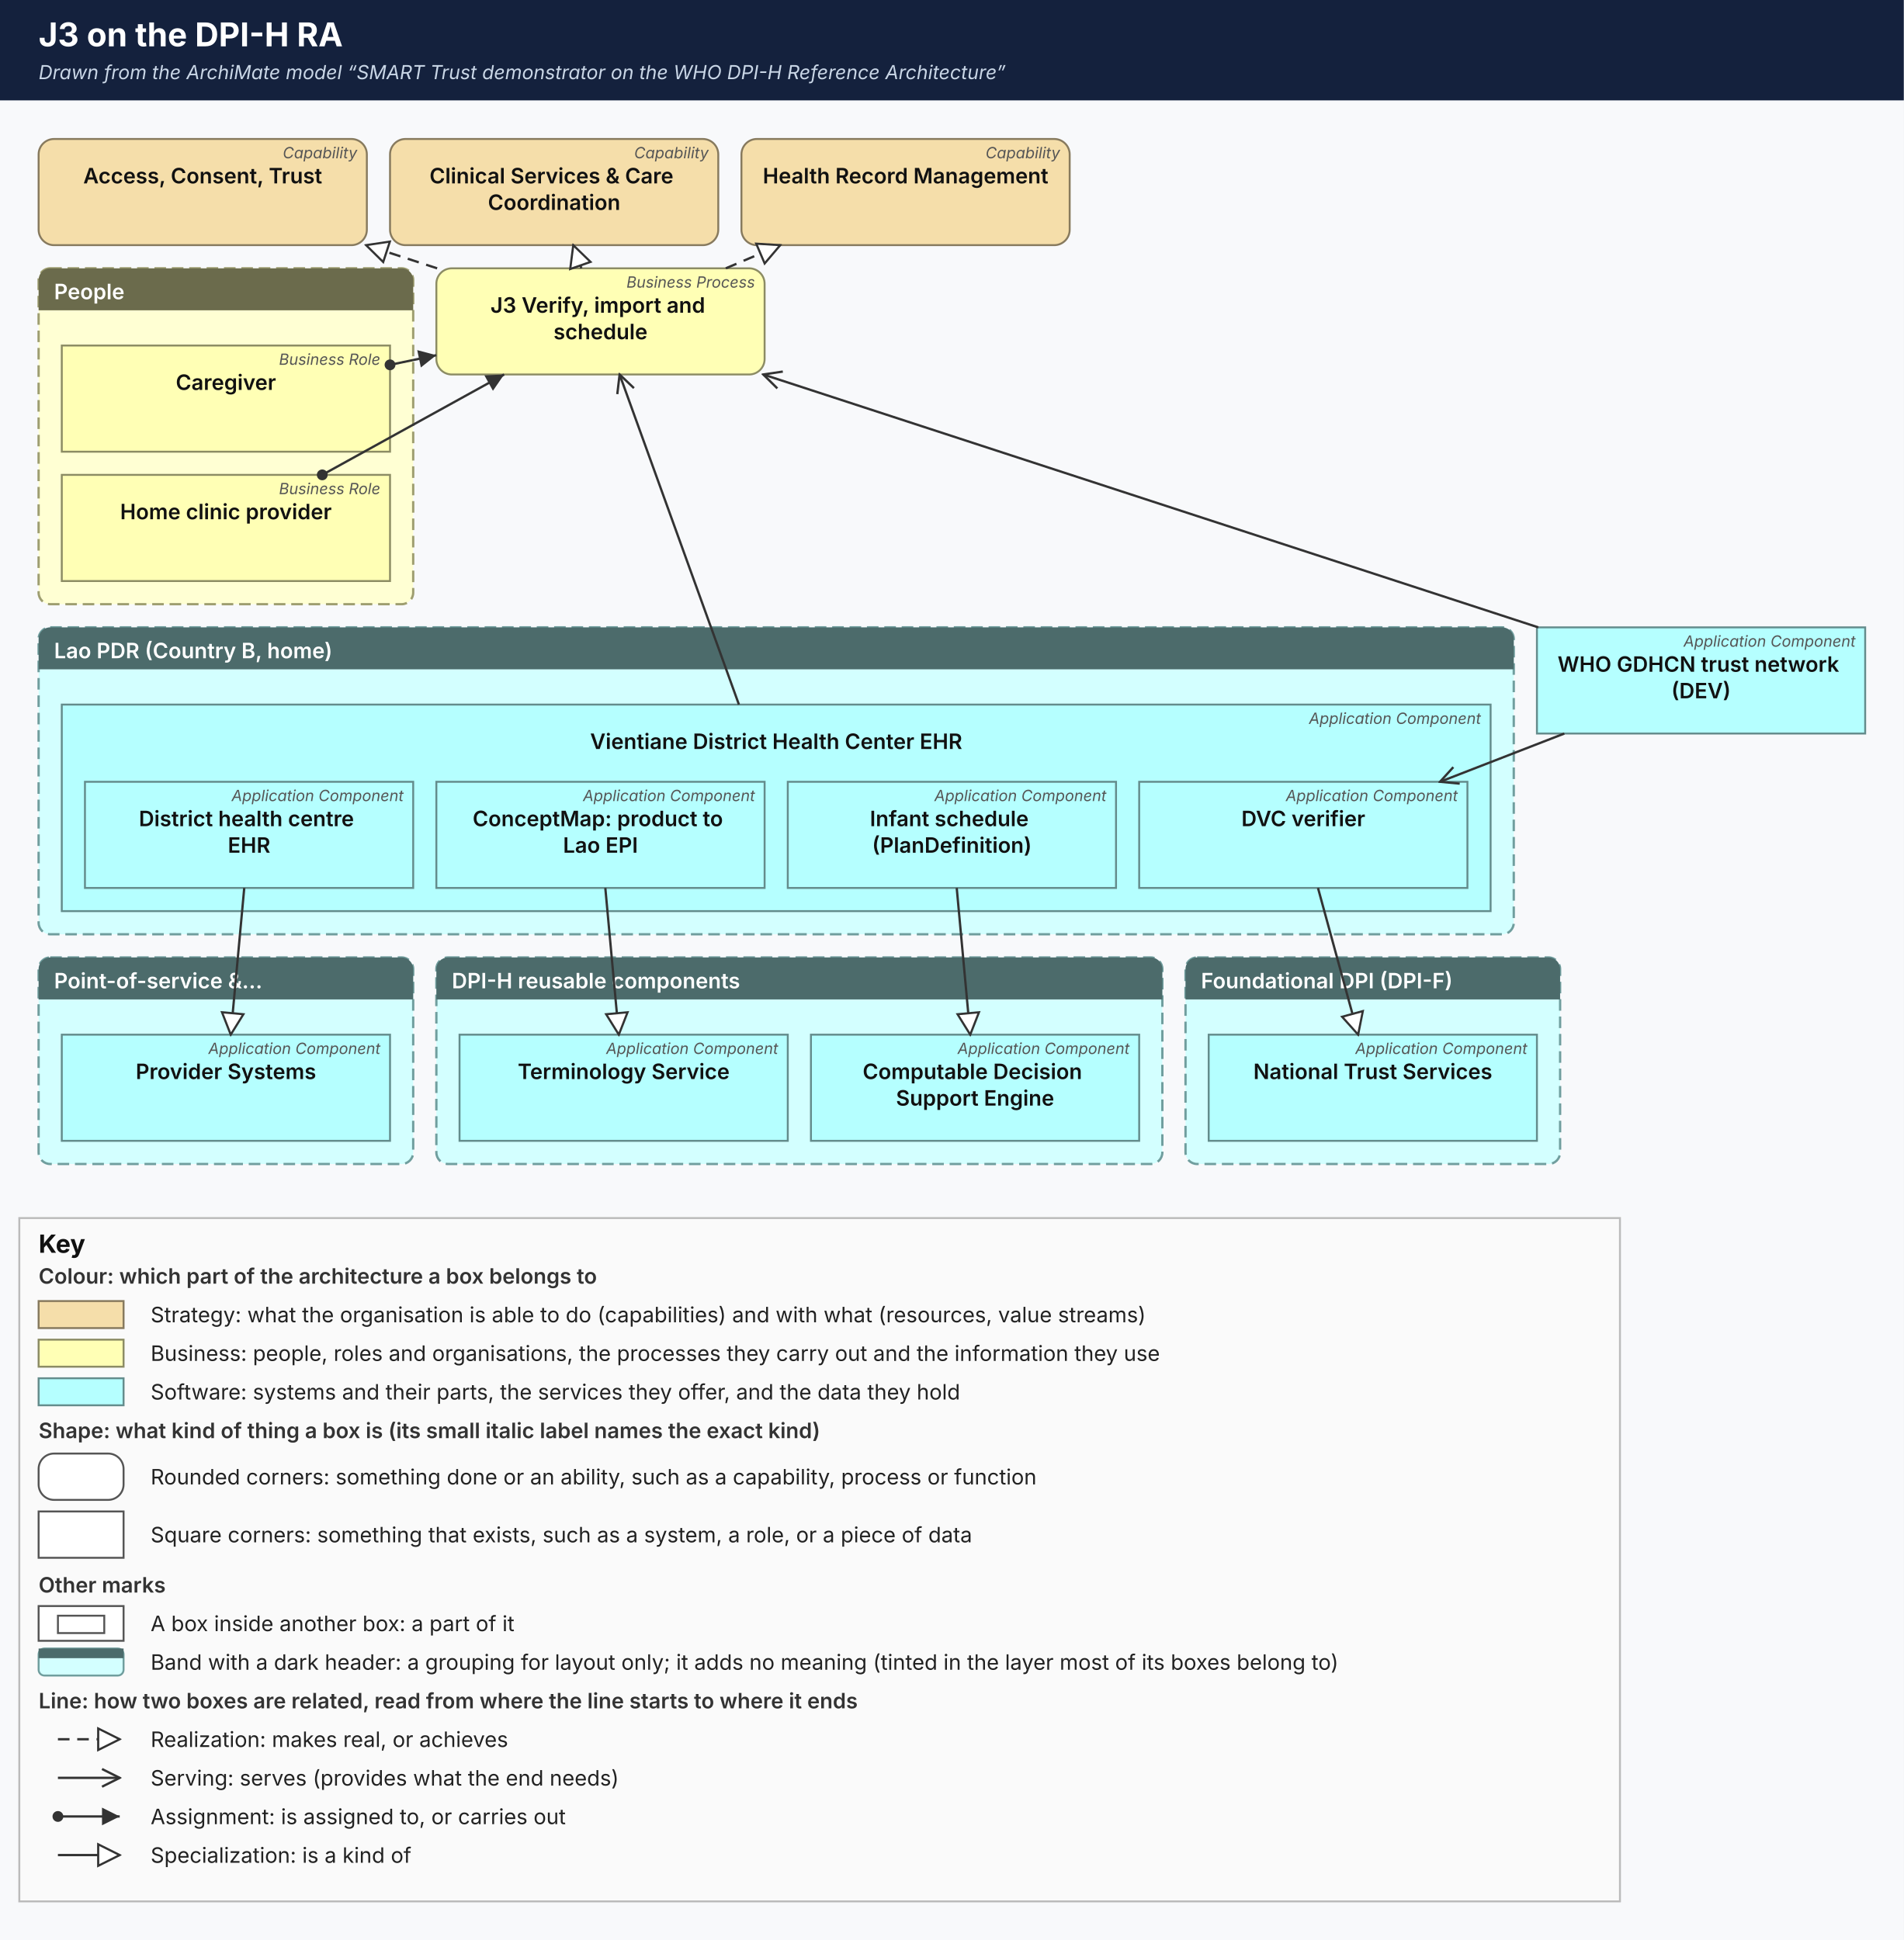
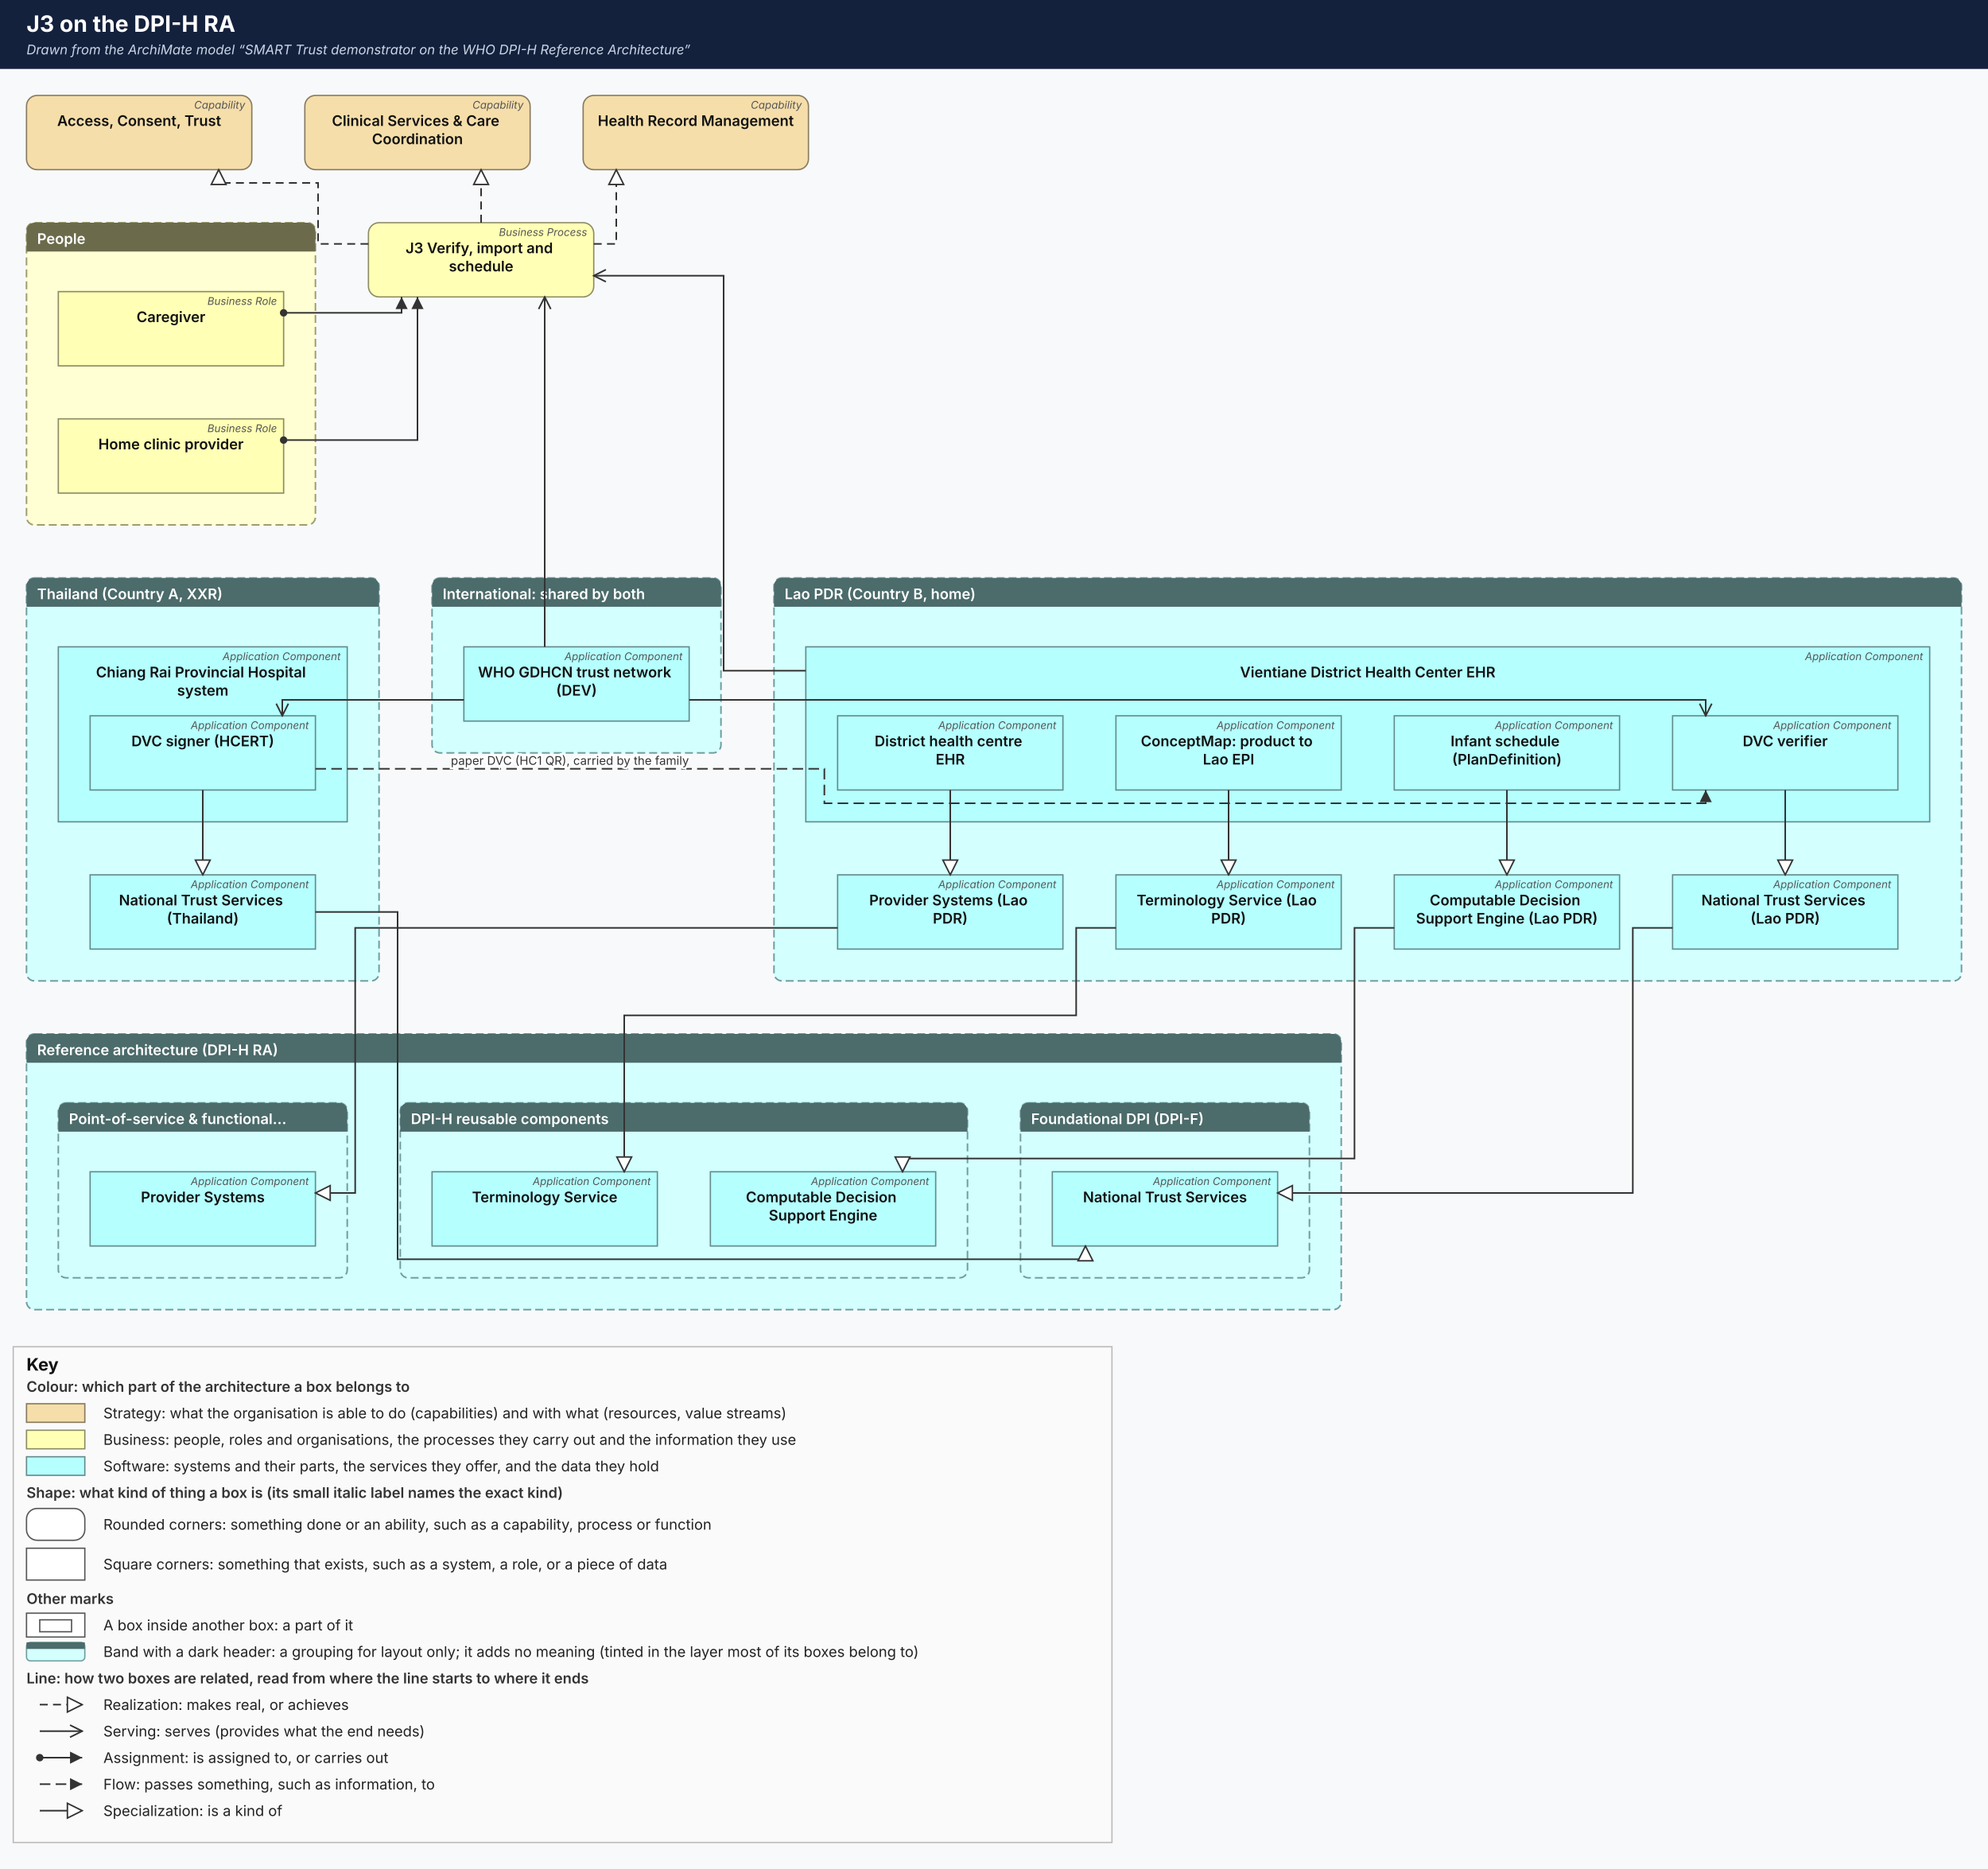
- <svg xmlns="http://www.w3.org/2000/svg" viewBox="4 -48 986 1005" width="986" height="1005" role="img" aria-labelledby="av-title">
+ <svg xmlns="http://www.w3.org/2000/svg" viewBox="4 -48 1500 1410" width="1500" height="1410" role="img" aria-labelledby="av-title">
  <style>
.av-name{font:600 11px Inter, "Segoe UI", system-ui, -apple-system, Helvetica, Arial, sans-serif;fill:#111}
.av-type{font:italic 8px Inter, "Segoe UI", system-ui, -apple-system, Helvetica, Arial, sans-serif;fill:#555}
.av-group{font:600 11px Inter, "Segoe UI", system-ui, -apple-system, Helvetica, Arial, sans-serif;fill:#333}
.av-note{font:10px Inter, "Segoe UI", system-ui, -apple-system, Helvetica, Arial, sans-serif;fill:#222}
.av-key{font:11px Inter, "Segoe UI", system-ui, -apple-system, Helvetica, Arial, sans-serif;fill:#222}
.av-keyh{font:600 11px Inter, "Segoe UI", system-ui, -apple-system, Helvetica, Arial, sans-serif;fill:#333}
.av-keyt{font:700 13px Inter, "Segoe UI", system-ui, -apple-system, Helvetica, Arial, sans-serif;fill:#111}
.av-rel{font:9px Inter, "Segoe UI", system-ui, -apple-system, Helvetica, Arial, sans-serif;fill:#333;paint-order:stroke;stroke:#fff;stroke-width:3px}
a:hover rect,a:hover polygon,a:focus rect,a:focus polygon{stroke:#06c;stroke-width:2.5}
</style>
  <defs>
    <marker id="arrow-open" viewBox="0 0 12 12" refX="11" refY="6" markerWidth="11" markerHeight="11" orient="auto-start-reverse" markerUnits="userSpaceOnUse">
      <path d="M1 1 L11 6 L1 11" fill="none" stroke="#333" stroke-width="1.3" />
    </marker>
    <marker id="arrow-filled" viewBox="0 0 12 12" refX="11" refY="6" markerWidth="11" markerHeight="11" orient="auto-start-reverse" markerUnits="userSpaceOnUse">
      <path d="M1 1 L11 6 L1 11 Z" fill="#333" />
    </marker>
    <marker id="arrow-small" viewBox="0 0 10 10" refX="9" refY="5" markerWidth="8" markerHeight="8" orient="auto-start-reverse" markerUnits="userSpaceOnUse">
      <path d="M1 1 L9 5 L1 9" fill="none" stroke="#333" stroke-width="1.2" />
    </marker>
    <marker id="triangle-hollow" viewBox="0 0 14 14" refX="13" refY="7" markerWidth="13" markerHeight="13" orient="auto-start-reverse" markerUnits="userSpaceOnUse">
      <path d="M1 1 L13 7 L1 13 Z" fill="#fff" stroke="#333" stroke-width="1.2" />
    </marker>
    <marker id="diamond-filled" viewBox="0 0 16 10" refX="1" refY="5" markerWidth="16" markerHeight="10" orient="auto-start-reverse" markerUnits="userSpaceOnUse">
      <path d="M1 5 L8 1 L15 5 L8 9 Z" fill="#333" />
    </marker>
    <marker id="diamond-hollow" viewBox="0 0 16 10" refX="1" refY="5" markerWidth="16" markerHeight="10" orient="auto-start-reverse" markerUnits="userSpaceOnUse">
      <path d="M1 5 L8 1 L15 5 L8 9 Z" fill="#fff" stroke="#333" stroke-width="1.2" />
    </marker>
    <marker id="dot" viewBox="0 0 8 8" refX="4" refY="4" markerWidth="7" markerHeight="7" orient="auto" markerUnits="userSpaceOnUse">
      <circle cx="4" cy="4" r="3.2" fill="#333" />
    </marker>
    <pattern id="missing" width="8" height="8" patternUnits="userSpaceOnUse" patternTransform="rotate(45)">
      <rect width="8" height="8" fill="#fff" />
      <line x1="0" y1="0" x2="0" y2="8" stroke="#d33" stroke-width="2" />
    </pattern>
  </defs>
-   <rect x="4" y="-48" width="986" height="1005" fill="#f8f9fb" />
-   <rect x="4" y="-48" width="986" height="52" fill="#14213d" />
+   <rect x="4" y="-48" width="1500" height="1410" fill="#f8f9fb" />
+   <rect x="4" y="-48" width="1500" height="52" fill="#14213d" />
  <text x="24" y="-24" style="font:700 17px Inter, &quot;Segoe UI&quot;, system-ui, -apple-system, Helvetica, Arial, sans-serif;fill:#fff">J3 on the DPI-H RA</text>
  <text x="24" y="-7" style="font:italic 10px Inter, &quot;Segoe UI&quot;, system-ui, -apple-system, Helvetica, Arial, sans-serif;fill:#c9d6e6">Drawn from the ArchiMate model “SMART Trust demonstrator on the WHO DPI-H Reference Architecture”</text>
  <a href="../../../en/smart-trust-demo/archimate/0.1.0/elements/access-consent-trust/" target="_top">
-     <rect x="24" y="24" width="170" height="55" rx="8" fill="#f5deaa" stroke="#877a5e" stroke-width="1" />
+     <rect x="24" y="24" width="170" height="56" rx="8" fill="#f5deaa" stroke="#877a5e" stroke-width="1" />
    <text class="av-type" x="189" y="34" text-anchor="end">Capability</text>
    <text class="av-name" x="109" y="47" text-anchor="middle">
      <tspan x="109" dy="0">Access, Consent, Trust</tspan>
    </text>
  </a>
  <a href="../../../en/smart-trust-demo/archimate/0.1.0/elements/clinical-services-care-coordination/" target="_top">
-     <rect x="206" y="24" width="170" height="55" rx="8" fill="#f5deaa" stroke="#877a5e" stroke-width="1" />
-     <text class="av-type" x="371" y="34" text-anchor="end">Capability</text>
-     <text class="av-name" x="291" y="47" text-anchor="middle">
-       <tspan x="291" dy="0">Clinical Services &amp; Care</tspan>
-       <tspan x="291" dy="13.75">Coordination</tspan>
+     <rect x="234" y="24" width="170" height="56" rx="8" fill="#f5deaa" stroke="#877a5e" stroke-width="1" />
+     <text class="av-type" x="399" y="34" text-anchor="end">Capability</text>
+     <text class="av-name" x="319" y="47" text-anchor="middle">
+       <tspan x="319" dy="0">Clinical Services &amp; Care</tspan>
+       <tspan x="319" dy="13.75">Coordination</tspan>
    </text>
  </a>
  <a href="../../../en/smart-trust-demo/archimate/0.1.0/elements/health-record-management/" target="_top">
-     <rect x="388" y="24" width="170" height="55" rx="8" fill="#f5deaa" stroke="#877a5e" stroke-width="1" />
-     <text class="av-type" x="553" y="34" text-anchor="end">Capability</text>
-     <text class="av-name" x="473" y="47" text-anchor="middle">
-       <tspan x="473" dy="0">Health Record Management</tspan>
+     <rect x="444" y="24" width="170" height="56" rx="8" fill="#f5deaa" stroke="#877a5e" stroke-width="1" />
+     <text class="av-type" x="609" y="34" text-anchor="end">Capability</text>
+     <text class="av-name" x="529" y="47" text-anchor="middle">
+       <tspan x="529" dy="0">Health Record Management</tspan>
    </text>
  </a>
  <a href="../../../en/smart-trust-demo/archimate/0.1.0/elements/people/" target="_top">
-     <rect x="24" y="91" width="194" height="174" rx="6" fill="#ffffd3" stroke="#9e9e70" stroke-width="1.2" stroke-dasharray="6 3" />
-     <path d="M24 97 a6 6 0 0 1 6 -6 h182 a6 6 0 0 1 6 6 v15.75 h-194 z" fill="#6b6b4c" />
-     <text class="av-group" x="32" y="107" style="fill:#fff">People</text>
+     <rect x="24" y="120" width="218" height="228" rx="6" fill="#ffffd3" stroke="#9e9e70" stroke-width="1.2" stroke-dasharray="6 3" />
+     <path d="M24 126 a6 6 0 0 1 6 -6 h206 a6 6 0 0 1 6 6 v15.75 h-218 z" fill="#6b6b4c" />
+     <text class="av-group" x="32" y="136" style="fill:#fff">People</text>
  </a>
  <a href="../../../en/smart-trust-demo/archimate/0.1.0/elements/caregiver/" target="_top">
-     <rect x="36" y="131" width="170" height="55" fill="#ffffb5" stroke="#8c8c64" stroke-width="1" />
-     <text class="av-type" x="201" y="141" text-anchor="end">Business Role</text>
-     <text class="av-name" x="121" y="154" text-anchor="middle">
-       <tspan x="121" dy="0">Caregiver</tspan>
+     <rect x="48" y="172" width="170" height="56" fill="#ffffb5" stroke="#8c8c64" stroke-width="1" />
+     <text class="av-type" x="213" y="182" text-anchor="end">Business Role</text>
+     <text class="av-name" x="133" y="195" text-anchor="middle">
+       <tspan x="133" dy="0">Caregiver</tspan>
    </text>
  </a>
  <a href="../../../en/smart-trust-demo/archimate/0.1.0/elements/home-clinic-provider/" target="_top">
-     <rect x="36" y="198" width="170" height="55" fill="#ffffb5" stroke="#8c8c64" stroke-width="1" />
-     <text class="av-type" x="201" y="208" text-anchor="end">Business Role</text>
-     <text class="av-name" x="121" y="221" text-anchor="middle">
-       <tspan x="121" dy="0">Home clinic provider</tspan>
+     <rect x="48" y="268" width="170" height="56" fill="#ffffb5" stroke="#8c8c64" stroke-width="1" />
+     <text class="av-type" x="213" y="278" text-anchor="end">Business Role</text>
+     <text class="av-name" x="133" y="291" text-anchor="middle">
+       <tspan x="133" dy="0">Home clinic provider</tspan>
    </text>
  </a>
  <a href="../../../en/smart-trust-demo/archimate/0.1.0/elements/j3-verify-import-and-schedule/" target="_top">
-     <rect x="230" y="91" width="170" height="55" rx="8" fill="#ffffb5" stroke="#8c8c64" stroke-width="1" />
-     <text class="av-type" x="395" y="101" text-anchor="end">Business Process</text>
-     <text class="av-name" x="315" y="114" text-anchor="middle">
-       <tspan x="315" dy="0">J3 Verify, import and</tspan>
-       <tspan x="315" dy="13.75">schedule</tspan>
+     <rect x="282" y="120" width="170" height="56" rx="8" fill="#ffffb5" stroke="#8c8c64" stroke-width="1" />
+     <text class="av-type" x="447" y="130" text-anchor="end">Business Process</text>
+     <text class="av-name" x="367" y="143" text-anchor="middle">
+       <tspan x="367" dy="0">J3 Verify, import and</tspan>
+       <tspan x="367" dy="13.75">schedule</tspan>
+     </text>
+   </a>
+   <a href="../../../en/smart-trust-demo/archimate/0.1.0/elements/thailand-country-a-xxr/" target="_top">
+     <rect x="24" y="388" width="266" height="304" rx="6" fill="#d3ffff" stroke="#709e9e" stroke-width="1.2" stroke-dasharray="6 3" />
+     <path d="M24 394 a6 6 0 0 1 6 -6 h254 a6 6 0 0 1 6 6 v15.75 h-266 z" fill="#4c6b6b" />
+     <text class="av-group" x="32" y="404" style="fill:#fff">Thailand (Country A, XXR)</text>
+   </a>
+   <a href="../../../en/smart-trust-demo/archimate/0.1.0/elements/chiang-rai-provincial-hospital-system/" target="_top">
+     <rect x="48" y="440" width="218" height="132" fill="#b5ffff" stroke="#648c8c" stroke-width="1" />
+     <text class="av-type" x="261" y="450" text-anchor="end">Application Component</text>
+     <text class="av-name" x="157" y="463" text-anchor="middle">
+       <tspan x="157" dy="0">Chiang Rai Provincial Hospital</tspan>
+       <tspan x="157" dy="13.75">system</tspan>
+     </text>
+   </a>
+   <a href="../../../en/smart-trust-demo/archimate/0.1.0/elements/dvc-signer-hcert/" target="_top">
+     <rect x="72" y="492" width="170" height="56" fill="#b5ffff" stroke="#648c8c" stroke-width="1" />
+     <text class="av-type" x="237" y="502" text-anchor="end">Application Component</text>
+     <text class="av-name" x="157" y="515" text-anchor="middle">
+       <tspan x="157" dy="0">DVC signer (HCERT)</tspan>
+     </text>
+   </a>
+   <a href="../../../en/smart-trust-demo/archimate/0.1.0/elements/national-trust-services-thailand/" target="_top">
+     <rect x="72" y="612" width="170" height="56" fill="#b5ffff" stroke="#648c8c" stroke-width="1" />
+     <text class="av-type" x="237" y="622" text-anchor="end">Application Component</text>
+     <text class="av-name" x="157" y="635" text-anchor="middle">
+       <tspan x="157" dy="0">National Trust Services</tspan>
+       <tspan x="157" dy="13.75">(Thailand)</tspan>
+     </text>
+   </a>
+   <a href="../../../en/smart-trust-demo/archimate/0.1.0/elements/international-shared-by-both/" target="_top">
+     <rect x="330" y="388" width="218" height="132" rx="6" fill="#d3ffff" stroke="#709e9e" stroke-width="1.2" stroke-dasharray="6 3" />
+     <path d="M330 394 a6 6 0 0 1 6 -6 h206 a6 6 0 0 1 6 6 v15.75 h-218 z" fill="#4c6b6b" />
+     <text class="av-group" x="338" y="404" style="fill:#fff">International: shared by both</text>
+   </a>
+   <a href="../../../en/smart-trust-demo/archimate/0.1.0/elements/who-gdhcn-trust-network-dev/" target="_top">
+     <rect x="354" y="440" width="170" height="56" fill="#b5ffff" stroke="#648c8c" stroke-width="1" />
+     <text class="av-type" x="519" y="450" text-anchor="end">Application Component</text>
+     <text class="av-name" x="439" y="463" text-anchor="middle">
+       <tspan x="439" dy="0">WHO GDHCN trust network</tspan>
+       <tspan x="439" dy="13.75">(DEV)</tspan>
    </text>
  </a>
  <a href="../../../en/smart-trust-demo/archimate/0.1.0/elements/lao-pdr-country-b-home/" target="_top">
-     <rect x="24" y="277" width="764" height="159" rx="6" fill="#d3ffff" stroke="#709e9e" stroke-width="1.2" stroke-dasharray="6 3" />
-     <path d="M24 283 a6 6 0 0 1 6 -6 h752 a6 6 0 0 1 6 6 v15.75 h-764 z" fill="#4c6b6b" />
-     <text class="av-group" x="32" y="293" style="fill:#fff">Lao PDR (Country B, home)</text>
+     <rect x="588" y="388" width="896" height="304" rx="6" fill="#d3ffff" stroke="#709e9e" stroke-width="1.2" stroke-dasharray="6 3" />
+     <path d="M588 394 a6 6 0 0 1 6 -6 h884 a6 6 0 0 1 6 6 v15.75 h-896 z" fill="#4c6b6b" />
+     <text class="av-group" x="596" y="404" style="fill:#fff">Lao PDR (Country B, home)</text>
  </a>
  <a href="../../../en/smart-trust-demo/archimate/0.1.0/elements/vientiane-district-health-center-ehr/" target="_top">
-     <rect x="36" y="317" width="740" height="107" fill="#b5ffff" stroke="#648c8c" stroke-width="1" />
-     <text class="av-type" x="771" y="327" text-anchor="end">Application Component</text>
-     <text class="av-name" x="406" y="340" text-anchor="middle">
-       <tspan x="406" dy="0">Vientiane District Health Center EHR</tspan>
+     <rect x="612" y="440" width="848" height="132" fill="#b5ffff" stroke="#648c8c" stroke-width="1" />
+     <text class="av-type" x="1455" y="450" text-anchor="end">Application Component</text>
+     <text class="av-name" x="1036" y="463" text-anchor="middle">
+       <tspan x="1036" dy="0">Vientiane District Health Center EHR</tspan>
    </text>
  </a>
  <a href="../../../en/smart-trust-demo/archimate/0.1.0/elements/district-health-centre-ehr/" target="_top">
-     <rect x="48" y="357" width="170" height="55" fill="#b5ffff" stroke="#648c8c" stroke-width="1" />
-     <text class="av-type" x="213" y="367" text-anchor="end">Application Component</text>
-     <text class="av-name" x="133" y="380" text-anchor="middle">
-       <tspan x="133" dy="0">District health centre</tspan>
-       <tspan x="133" dy="13.75">EHR</tspan>
+     <rect x="636" y="492" width="170" height="56" fill="#b5ffff" stroke="#648c8c" stroke-width="1" />
+     <text class="av-type" x="801" y="502" text-anchor="end">Application Component</text>
+     <text class="av-name" x="721" y="515" text-anchor="middle">
+       <tspan x="721" dy="0">District health centre</tspan>
+       <tspan x="721" dy="13.75">EHR</tspan>
    </text>
  </a>
  <a href="../../../en/smart-trust-demo/archimate/0.1.0/elements/conceptmap-product-to-lao-epi/" target="_top">
-     <rect x="230" y="357" width="170" height="55" fill="#b5ffff" stroke="#648c8c" stroke-width="1" />
-     <text class="av-type" x="395" y="367" text-anchor="end">Application Component</text>
-     <text class="av-name" x="315" y="380" text-anchor="middle">
-       <tspan x="315" dy="0">ConceptMap: product to</tspan>
-       <tspan x="315" dy="13.75">Lao EPI</tspan>
+     <rect x="846" y="492" width="170" height="56" fill="#b5ffff" stroke="#648c8c" stroke-width="1" />
+     <text class="av-type" x="1011" y="502" text-anchor="end">Application Component</text>
+     <text class="av-name" x="931" y="515" text-anchor="middle">
+       <tspan x="931" dy="0">ConceptMap: product to</tspan>
+       <tspan x="931" dy="13.75">Lao EPI</tspan>
    </text>
  </a>
  <a href="../../../en/smart-trust-demo/archimate/0.1.0/elements/infant-schedule-plandefinition/" target="_top">
-     <rect x="412" y="357" width="170" height="55" fill="#b5ffff" stroke="#648c8c" stroke-width="1" />
-     <text class="av-type" x="577" y="367" text-anchor="end">Application Component</text>
-     <text class="av-name" x="497" y="380" text-anchor="middle">
-       <tspan x="497" dy="0">Infant schedule</tspan>
-       <tspan x="497" dy="13.75">(PlanDefinition)</tspan>
+     <rect x="1056" y="492" width="170" height="56" fill="#b5ffff" stroke="#648c8c" stroke-width="1" />
+     <text class="av-type" x="1221" y="502" text-anchor="end">Application Component</text>
+     <text class="av-name" x="1141" y="515" text-anchor="middle">
+       <tspan x="1141" dy="0">Infant schedule</tspan>
+       <tspan x="1141" dy="13.75">(PlanDefinition)</tspan>
    </text>
  </a>
  <a href="../../../en/smart-trust-demo/archimate/0.1.0/elements/dvc-verifier/" target="_top">
-     <rect x="594" y="357" width="170" height="55" fill="#b5ffff" stroke="#648c8c" stroke-width="1" />
-     <text class="av-type" x="759" y="367" text-anchor="end">Application Component</text>
-     <text class="av-name" x="679" y="380" text-anchor="middle">
-       <tspan x="679" dy="0">DVC verifier</tspan>
-     </text>
-   </a>
-   <a href="../../../en/smart-trust-demo/archimate/0.1.0/elements/who-gdhcn-trust-network-dev/" target="_top">
-     <rect x="800" y="277" width="170" height="55" fill="#b5ffff" stroke="#648c8c" stroke-width="1" />
-     <text class="av-type" x="965" y="287" text-anchor="end">Application Component</text>
-     <text class="av-name" x="885" y="300" text-anchor="middle">
-       <tspan x="885" dy="0">WHO GDHCN trust network</tspan>
-       <tspan x="885" dy="13.75">(DEV)</tspan>
-     </text>
+     <rect x="1266" y="492" width="170" height="56" fill="#b5ffff" stroke="#648c8c" stroke-width="1" />
+     <text class="av-type" x="1431" y="502" text-anchor="end">Application Component</text>
+     <text class="av-name" x="1351" y="515" text-anchor="middle">
+       <tspan x="1351" dy="0">DVC verifier</tspan>
+     </text>
+   </a>
+   <a href="../../../en/smart-trust-demo/archimate/0.1.0/elements/provider-systems-lao-pdr/" target="_top">
+     <rect x="636" y="612" width="170" height="56" fill="#b5ffff" stroke="#648c8c" stroke-width="1" />
+     <text class="av-type" x="801" y="622" text-anchor="end">Application Component</text>
+     <text class="av-name" x="721" y="635" text-anchor="middle">
+       <tspan x="721" dy="0">Provider Systems (Lao</tspan>
+       <tspan x="721" dy="13.75">PDR)</tspan>
+     </text>
+   </a>
+   <a href="../../../en/smart-trust-demo/archimate/0.1.0/elements/terminology-service-lao-pdr/" target="_top">
+     <rect x="846" y="612" width="170" height="56" fill="#b5ffff" stroke="#648c8c" stroke-width="1" />
+     <text class="av-type" x="1011" y="622" text-anchor="end">Application Component</text>
+     <text class="av-name" x="931" y="635" text-anchor="middle">
+       <tspan x="931" dy="0">Terminology Service (Lao</tspan>
+       <tspan x="931" dy="13.75">PDR)</tspan>
+     </text>
+   </a>
+   <a href="../../../en/smart-trust-demo/archimate/0.1.0/elements/computable-decision-support-engine-lao-pdr/" target="_top">
+     <rect x="1056" y="612" width="170" height="56" fill="#b5ffff" stroke="#648c8c" stroke-width="1" />
+     <text class="av-type" x="1221" y="622" text-anchor="end">Application Component</text>
+     <text class="av-name" x="1141" y="635" text-anchor="middle">
+       <tspan x="1141" dy="0">Computable Decision</tspan>
+       <tspan x="1141" dy="13.75">Support Engine (Lao PDR)</tspan>
+     </text>
+   </a>
+   <a href="../../../en/smart-trust-demo/archimate/0.1.0/elements/national-trust-services-lao-pdr/" target="_top">
+     <rect x="1266" y="612" width="170" height="56" fill="#b5ffff" stroke="#648c8c" stroke-width="1" />
+     <text class="av-type" x="1431" y="622" text-anchor="end">Application Component</text>
+     <text class="av-name" x="1351" y="635" text-anchor="middle">
+       <tspan x="1351" dy="0">National Trust Services</tspan>
+       <tspan x="1351" dy="13.75">(Lao PDR)</tspan>
+     </text>
+   </a>
+   <a href="../../../en/smart-trust-demo/archimate/0.1.0/elements/reference-architecture-dpi-h-ra/" target="_top">
+     <rect x="24" y="732" width="992" height="208" rx="6" fill="#d3ffff" stroke="#709e9e" stroke-width="1.2" stroke-dasharray="6 3" />
+     <path d="M24 738 a6 6 0 0 1 6 -6 h980 a6 6 0 0 1 6 6 v15.75 h-992 z" fill="#4c6b6b" />
+     <text class="av-group" x="32" y="748" style="fill:#fff">Reference architecture (DPI-H RA)</text>
  </a>
  <a href="../../../en/smart-trust-demo/archimate/0.1.0/elements/point-of-service-functional-applications/" target="_top">
-     <rect x="24" y="448" width="194" height="107" rx="6" fill="#d3ffff" stroke="#709e9e" stroke-width="1.2" stroke-dasharray="6 3" />
-     <path d="M24 454 a6 6 0 0 1 6 -6 h182 a6 6 0 0 1 6 6 v15.75 h-194 z" fill="#4c6b6b" />
-     <text class="av-group" x="32" y="464" style="fill:#fff">Point-of-service &amp;…</text>
+     <rect x="48" y="784" width="218" height="132" rx="6" fill="#d3ffff" stroke="#709e9e" stroke-width="1.2" stroke-dasharray="6 3" />
+     <path d="M48 790 a6 6 0 0 1 6 -6 h206 a6 6 0 0 1 6 6 v15.75 h-218 z" fill="#4c6b6b" />
+     <text class="av-group" x="56" y="800" style="fill:#fff">Point-of-service &amp; functional…</text>
  </a>
  <a href="../../../en/smart-trust-demo/archimate/0.1.0/elements/provider-systems/" target="_top">
-     <rect x="36" y="488" width="170" height="55" fill="#b5ffff" stroke="#648c8c" stroke-width="1" />
-     <text class="av-type" x="201" y="498" text-anchor="end">Application Component</text>
-     <text class="av-name" x="121" y="511" text-anchor="middle">
-       <tspan x="121" dy="0">Provider Systems</tspan>
+     <rect x="72" y="836" width="170" height="56" fill="#b5ffff" stroke="#648c8c" stroke-width="1" />
+     <text class="av-type" x="237" y="846" text-anchor="end">Application Component</text>
+     <text class="av-name" x="157" y="859" text-anchor="middle">
+       <tspan x="157" dy="0">Provider Systems</tspan>
    </text>
  </a>
  <a href="../../../en/smart-trust-demo/archimate/0.1.0/elements/dpi-h-reusable-components/" target="_top">
-     <rect x="230" y="448" width="376" height="107" rx="6" fill="#d3ffff" stroke="#709e9e" stroke-width="1.2" stroke-dasharray="6 3" />
-     <path d="M230 454 a6 6 0 0 1 6 -6 h364 a6 6 0 0 1 6 6 v15.75 h-376 z" fill="#4c6b6b" />
-     <text class="av-group" x="238" y="464" style="fill:#fff">DPI-H reusable components</text>
+     <rect x="306" y="784" width="428" height="132" rx="6" fill="#d3ffff" stroke="#709e9e" stroke-width="1.2" stroke-dasharray="6 3" />
+     <path d="M306 790 a6 6 0 0 1 6 -6 h416 a6 6 0 0 1 6 6 v15.75 h-428 z" fill="#4c6b6b" />
+     <text class="av-group" x="314" y="800" style="fill:#fff">DPI-H reusable components</text>
  </a>
  <a href="../../../en/smart-trust-demo/archimate/0.1.0/elements/terminology-service/" target="_top">
-     <rect x="242" y="488" width="170" height="55" fill="#b5ffff" stroke="#648c8c" stroke-width="1" />
-     <text class="av-type" x="407" y="498" text-anchor="end">Application Component</text>
-     <text class="av-name" x="327" y="511" text-anchor="middle">
-       <tspan x="327" dy="0">Terminology Service</tspan>
+     <rect x="330" y="836" width="170" height="56" fill="#b5ffff" stroke="#648c8c" stroke-width="1" />
+     <text class="av-type" x="495" y="846" text-anchor="end">Application Component</text>
+     <text class="av-name" x="415" y="859" text-anchor="middle">
+       <tspan x="415" dy="0">Terminology Service</tspan>
    </text>
  </a>
  <a href="../../../en/smart-trust-demo/archimate/0.1.0/elements/computable-decision-support-engine/" target="_top">
-     <rect x="424" y="488" width="170" height="55" fill="#b5ffff" stroke="#648c8c" stroke-width="1" />
-     <text class="av-type" x="589" y="498" text-anchor="end">Application Component</text>
-     <text class="av-name" x="509" y="511" text-anchor="middle">
-       <tspan x="509" dy="0">Computable Decision</tspan>
-       <tspan x="509" dy="13.75">Support Engine</tspan>
+     <rect x="540" y="836" width="170" height="56" fill="#b5ffff" stroke="#648c8c" stroke-width="1" />
+     <text class="av-type" x="705" y="846" text-anchor="end">Application Component</text>
+     <text class="av-name" x="625" y="859" text-anchor="middle">
+       <tspan x="625" dy="0">Computable Decision</tspan>
+       <tspan x="625" dy="13.75">Support Engine</tspan>
    </text>
  </a>
  <a href="../../../en/smart-trust-demo/archimate/0.1.0/elements/foundational-dpi-dpi-f/" target="_top">
-     <rect x="618" y="448" width="194" height="107" rx="6" fill="#d3ffff" stroke="#709e9e" stroke-width="1.2" stroke-dasharray="6 3" />
-     <path d="M618 454 a6 6 0 0 1 6 -6 h182 a6 6 0 0 1 6 6 v15.75 h-194 z" fill="#4c6b6b" />
-     <text class="av-group" x="626" y="464" style="fill:#fff">Foundational DPI (DPI-F)</text>
+     <rect x="774" y="784" width="218" height="132" rx="6" fill="#d3ffff" stroke="#709e9e" stroke-width="1.2" stroke-dasharray="6 3" />
+     <path d="M774 790 a6 6 0 0 1 6 -6 h206 a6 6 0 0 1 6 6 v15.75 h-218 z" fill="#4c6b6b" />
+     <text class="av-group" x="782" y="800" style="fill:#fff">Foundational DPI (DPI-F)</text>
  </a>
  <a href="../../../en/smart-trust-demo/archimate/0.1.0/elements/national-trust-services/" target="_top">
-     <rect x="630" y="488" width="170" height="55" fill="#b5ffff" stroke="#648c8c" stroke-width="1" />
-     <text class="av-type" x="795" y="498" text-anchor="end">Application Component</text>
-     <text class="av-name" x="715" y="511" text-anchor="middle">
-       <tspan x="715" dy="0">National Trust Services</tspan>
+     <rect x="798" y="836" width="170" height="56" fill="#b5ffff" stroke="#648c8c" stroke-width="1" />
+     <text class="av-type" x="963" y="846" text-anchor="end">Application Component</text>
+     <text class="av-name" x="883" y="859" text-anchor="middle">
+       <tspan x="883" dy="0">National Trust Services</tspan>
    </text>
  </a>
  <a href="../../../en/smart-trust-demo/archimate/0.1.0/relationships/id-e301fb7a7d90564483fdb362864ed45c/" target="_top">
-     <path d="M206 141 L230 136" fill="none" stroke="#333" stroke-width="1.2" marker-start="url(#dot)" marker-end="url(#arrow-filled)" />
-     <path d="M206 141 L230 136" fill="none" stroke="transparent" stroke-width="8" />
+     <path d="M218 188 L218 188 L307 188 L307 176 L307 176" fill="none" stroke="#333" stroke-width="1.2" marker-start="url(#dot)" marker-end="url(#arrow-filled)" />
+     <path d="M218 188 L218 188 L307 188 L307 176 L307 176" fill="none" stroke="transparent" stroke-width="8" />
  </a>
  <a href="../../../en/smart-trust-demo/archimate/0.1.0/relationships/id-9fe74bdb9ee45a4da5c5ad2f5a6295bc/" target="_top">
-     <path d="M170.9 198 L265.1 146" fill="none" stroke="#333" stroke-width="1.2" marker-start="url(#dot)" marker-end="url(#arrow-filled)" />
-     <path d="M170.9 198 L265.1 146" fill="none" stroke="transparent" stroke-width="8" />
+     <path d="M218 284 L218 284 L319 284 L319 176 L319 176" fill="none" stroke="#333" stroke-width="1.2" marker-start="url(#dot)" marker-end="url(#arrow-filled)" />
+     <path d="M218 284 L218 284 L319 284 L319 176 L319 176" fill="none" stroke="transparent" stroke-width="8" />
  </a>
  <a href="../../../en/smart-trust-demo/archimate/0.1.0/relationships/id-133016ed0c4e5f7fb9a708df49f4724a/" target="_top">
-     <path d="M230.4 91 L193.6 79" fill="none" stroke="#333" stroke-width="1.2" stroke-dasharray="6 4" marker-end="url(#triangle-hollow)" />
-     <path d="M230.4 91 L193.6 79" fill="none" stroke="transparent" stroke-width="8" />
+     <path d="M282 136 L282 136 L244 136 L244 90 L169 90 L169 80 L169 80" fill="none" stroke="#333" stroke-width="1.2" stroke-dasharray="6 4" marker-end="url(#triangle-hollow)" />
+     <path d="M282 136 L282 136 L244 136 L244 90 L169 90 L169 80 L169 80" fill="none" stroke="transparent" stroke-width="8" />
  </a>
  <a href="../../../en/smart-trust-demo/archimate/0.1.0/relationships/id-6e9d242bb4335b099b586b94722b9036/" target="_top">
-     <path d="M305.1 91 L300.9 79" fill="none" stroke="#333" stroke-width="1.2" stroke-dasharray="6 4" marker-end="url(#triangle-hollow)" />
-     <path d="M305.1 91 L300.9 79" fill="none" stroke="transparent" stroke-width="8" />
+     <path d="M367 120 L367 120 L367 80 L367 80" fill="none" stroke="#333" stroke-width="1.2" stroke-dasharray="6 4" marker-end="url(#triangle-hollow)" />
+     <path d="M367 120 L367 120 L367 80 L367 80" fill="none" stroke="transparent" stroke-width="8" />
  </a>
  <a href="../../../en/smart-trust-demo/archimate/0.1.0/relationships/id-c0ab937db8b951ecb96fb47073cac5cb/" target="_top">
-     <path d="M379.9 91 L408.1 79" fill="none" stroke="#333" stroke-width="1.2" stroke-dasharray="6 4" marker-end="url(#triangle-hollow)" />
-     <path d="M379.9 91 L408.1 79" fill="none" stroke="transparent" stroke-width="8" />
+     <path d="M452 136 L452 136 L469 136 L469 80 L469 80" fill="none" stroke="#333" stroke-width="1.2" stroke-dasharray="6 4" marker-end="url(#triangle-hollow)" />
+     <path d="M452 136 L452 136 L469 136 L469 80 L469 80" fill="none" stroke="transparent" stroke-width="8" />
+   </a>
+   <a href="../../../en/smart-trust-demo/archimate/0.1.0/relationships/id-d759fc0a0faf515d985bcfcb9f1a5268/" target="_top">
+     <path d="M157 548 L157 548 L157 612 L157 612" fill="none" stroke="#333" stroke-width="1.2" marker-end="url(#triangle-hollow)" />
+     <path d="M157 548 L157 548 L157 612 L157 612" fill="none" stroke="transparent" stroke-width="8" />
+   </a>
+   <a href="../../../en/smart-trust-demo/archimate/0.1.0/relationships/id-2d7438e387f151d48346ea9fdecada1a/" target="_top">
+     <path d="M242 532 L242 532 L242 532 L242 532 L242 532 L434 532 L626 532 L626 558 L1291 558 L1291 548 L1291 548" fill="none" stroke="#333" stroke-width="1.2" stroke-dasharray="8 4" marker-end="url(#arrow-filled)" />
+     <path d="M242 532 L242 532 L242 532 L242 532 L242 532 L434 532 L626 532 L626 558 L1291 558 L1291 548 L1291 548" fill="none" stroke="transparent" stroke-width="8" />
+     <text class="av-rel" x="434" y="529" text-anchor="middle">paper DVC (HC1 QR), carried by the family</text>
+   </a>
+   <a href="../../../en/smart-trust-demo/archimate/0.1.0/relationships/id-1960f17ca1d75d54943fc2f697e3fdca/" target="_top">
+     <path d="M242 640 L242 640 L304 640 L304 902 L823 902 L823 892 L823 892" fill="none" stroke="#333" stroke-width="1.2" marker-end="url(#triangle-hollow)" />
+     <path d="M242 640 L242 640 L304 640 L304 902 L823 902 L823 892 L823 892" fill="none" stroke="transparent" stroke-width="8" />
+   </a>
+   <a href="../../../en/smart-trust-demo/archimate/0.1.0/relationships/id-f733c58eb3a4597188628800548ad392/" target="_top">
+     <path d="M415 440 L415 440 L415 176 L415 176" fill="none" stroke="#333" stroke-width="1.2" marker-end="url(#arrow-open)" />
+     <path d="M415 440 L415 440 L415 176 L415 176" fill="none" stroke="transparent" stroke-width="8" />
+   </a>
+   <a href="../../../en/smart-trust-demo/archimate/0.1.0/relationships/id-0d8a4a1724855a48adede767372dc569/" target="_top">
+     <path d="M354 480 L354 480 L217 480 L217 492 L217 492" fill="none" stroke="#333" stroke-width="1.2" marker-end="url(#arrow-open)" />
+     <path d="M354 480 L354 480 L217 480 L217 492 L217 492" fill="none" stroke="transparent" stroke-width="8" />
+   </a>
+   <a href="../../../en/smart-trust-demo/archimate/0.1.0/relationships/id-329799104c135337804b3afdbb72baf2/" target="_top">
+     <path d="M524 480 L524 480 L1291 480 L1291 492 L1291 492" fill="none" stroke="#333" stroke-width="1.2" marker-end="url(#arrow-open)" />
+     <path d="M524 480 L524 480 L1291 480 L1291 492 L1291 492" fill="none" stroke="transparent" stroke-width="8" />
  </a>
  <a href="../../../en/smart-trust-demo/archimate/0.1.0/relationships/id-3337437019995f87a58bad7762f551c5/" target="_top">
-     <path d="M386.7 317 L324.9 146" fill="none" stroke="#333" stroke-width="1.2" marker-end="url(#arrow-open)" />
-     <path d="M386.7 317 L324.9 146" fill="none" stroke="transparent" stroke-width="8" />
-   </a>
-   <a href="../../../en/smart-trust-demo/archimate/0.1.0/relationships/id-47f48d4fbd8c5eefb1c6dd5f7b9f9d0f/" target="_top">
-     <path d="M130.5 412 L123.5 488" fill="none" stroke="#333" stroke-width="1.2" marker-end="url(#triangle-hollow)" />
-     <path d="M130.5 412 L123.5 488" fill="none" stroke="transparent" stroke-width="8" />
-   </a>
-   <a href="../../../en/smart-trust-demo/archimate/0.1.0/relationships/id-47295659d81d54b1a0273c5c531467fb/" target="_top">
-     <path d="M317.5 412 L324.5 488" fill="none" stroke="#333" stroke-width="1.2" marker-end="url(#triangle-hollow)" />
-     <path d="M317.5 412 L324.5 488" fill="none" stroke="transparent" stroke-width="8" />
-   </a>
-   <a href="../../../en/smart-trust-demo/archimate/0.1.0/relationships/id-33e8a2011323588ea42ce6a752a4c9f3/" target="_top">
-     <path d="M499.5 412 L506.5 488" fill="none" stroke="#333" stroke-width="1.2" marker-end="url(#triangle-hollow)" />
-     <path d="M499.5 412 L506.5 488" fill="none" stroke="transparent" stroke-width="8" />
-   </a>
-   <a href="../../../en/smart-trust-demo/archimate/0.1.0/relationships/id-0724c3ba57be55479a124bc9a9768269/" target="_top">
-     <path d="M686.6 412 L707.4 488" fill="none" stroke="#333" stroke-width="1.2" marker-end="url(#triangle-hollow)" />
-     <path d="M686.6 412 L707.4 488" fill="none" stroke="transparent" stroke-width="8" />
-   </a>
-   <a href="../../../en/smart-trust-demo/archimate/0.1.0/relationships/id-f733c58eb3a4597188628800548ad392/" target="_top">
-     <path d="M800.7 277 L399.3 146" fill="none" stroke="#333" stroke-width="1.2" marker-end="url(#arrow-open)" />
-     <path d="M800.7 277 L399.3 146" fill="none" stroke="transparent" stroke-width="8" />
-   </a>
-   <a href="../../../en/smart-trust-demo/archimate/0.1.0/relationships/id-329799104c135337804b3afdbb72baf2/" target="_top">
-     <path d="M814.2 332 L749.8 357" fill="none" stroke="#333" stroke-width="1.2" marker-end="url(#arrow-open)" />
-     <path d="M814.2 332 L749.8 357" fill="none" stroke="transparent" stroke-width="8" />
+     <path d="M612 458 L612 458 L550 458 L550 160 L452 160 L452 160" fill="none" stroke="#333" stroke-width="1.2" marker-end="url(#arrow-open)" />
+     <path d="M612 458 L612 458 L550 458 L550 160 L452 160 L452 160" fill="none" stroke="transparent" stroke-width="8" />
+   </a>
+   <a href="../../../en/smart-trust-demo/archimate/0.1.0/relationships/id-b41d6957673c5eafb3b7705aece34282/" target="_top">
+     <path d="M721 548 L721 548 L721 612 L721 612" fill="none" stroke="#333" stroke-width="1.2" marker-end="url(#triangle-hollow)" />
+     <path d="M721 548 L721 548 L721 612 L721 612" fill="none" stroke="transparent" stroke-width="8" />
+   </a>
+   <a href="../../../en/smart-trust-demo/archimate/0.1.0/relationships/id-c0469e24b62b5262a8431e0d710601ab/" target="_top">
+     <path d="M931 548 L931 548 L931 612 L931 612" fill="none" stroke="#333" stroke-width="1.2" marker-end="url(#triangle-hollow)" />
+     <path d="M931 548 L931 548 L931 612 L931 612" fill="none" stroke="transparent" stroke-width="8" />
+   </a>
+   <a href="../../../en/smart-trust-demo/archimate/0.1.0/relationships/id-1152cb6d75925165a4d561f231a718fe/" target="_top">
+     <path d="M1141 548 L1141 548 L1141 612 L1141 612" fill="none" stroke="#333" stroke-width="1.2" marker-end="url(#triangle-hollow)" />
+     <path d="M1141 548 L1141 548 L1141 612 L1141 612" fill="none" stroke="transparent" stroke-width="8" />
+   </a>
+   <a href="../../../en/smart-trust-demo/archimate/0.1.0/relationships/id-809abe00f6cc5511b27c0acd2897a4a4/" target="_top">
+     <path d="M1351 548 L1351 548 L1351 612 L1351 612" fill="none" stroke="#333" stroke-width="1.2" marker-end="url(#triangle-hollow)" />
+     <path d="M1351 548 L1351 548 L1351 612 L1351 612" fill="none" stroke="transparent" stroke-width="8" />
+   </a>
+   <a href="../../../en/smart-trust-demo/archimate/0.1.0/relationships/id-c6f24ece0a775e8d87dbc6f10b754ae7/" target="_top">
+     <path d="M636 652 L636 652 L272 652 L272 852 L242 852 L242 852" fill="none" stroke="#333" stroke-width="1.2" marker-end="url(#triangle-hollow)" />
+     <path d="M636 652 L636 652 L272 652 L272 852 L242 852 L242 852" fill="none" stroke="transparent" stroke-width="8" />
+   </a>
+   <a href="../../../en/smart-trust-demo/archimate/0.1.0/relationships/id-63ca8f46a7ff5103a202616b52904f95/" target="_top">
+     <path d="M846 652 L846 652 L816 652 L816 718 L475 718 L475 836 L475 836" fill="none" stroke="#333" stroke-width="1.2" marker-end="url(#triangle-hollow)" />
+     <path d="M846 652 L846 652 L816 652 L816 718 L475 718 L475 836 L475 836" fill="none" stroke="transparent" stroke-width="8" />
+   </a>
+   <a href="../../../en/smart-trust-demo/archimate/0.1.0/relationships/id-3d3d434cca7f5488b1eb4f638b3954d7/" target="_top">
+     <path d="M1056 652 L1056 652 L1026 652 L1026 826 L685 826 L685 836 L685 836" fill="none" stroke="#333" stroke-width="1.2" marker-end="url(#triangle-hollow)" />
+     <path d="M1056 652 L1056 652 L1026 652 L1026 826 L685 826 L685 836 L685 836" fill="none" stroke="transparent" stroke-width="8" />
+   </a>
+   <a href="../../../en/smart-trust-demo/archimate/0.1.0/relationships/id-c42b50ac1bea5102b2fa8c7c1a0eef2d/" target="_top">
+     <path d="M1266 652 L1266 652 L1236 652 L1236 852 L968 852 L968 852" fill="none" stroke="#333" stroke-width="1.2" marker-end="url(#triangle-hollow)" />
+     <path d="M1266 652 L1266 652 L1236 652 L1236 852 L968 852 L968 852" fill="none" stroke="transparent" stroke-width="8" />
  </a>
  <g class="av-legend">
-     <rect x="14" y="583" width="829" height="354" fill="#fafafa" stroke="#bbb" />
-     <text class="av-keyt" x="24" y="601">Key</text>
-     <text class="av-keyh" x="24" y="617">Colour: which part of the architecture a box belongs to</text>
-     <rect x="24" y="626" width="44" height="14" fill="#f5deaa" stroke="#877a5e" />
-     <text class="av-key" x="82" y="637">Strategy: what the organisation is able to do (capabilities) and with what (resources, value streams)</text>
-     <rect x="24" y="646" width="44" height="14" fill="#ffffb5" stroke="#8c8c64" />
-     <text class="av-key" x="82" y="657">Business: people, roles and organisations, the processes they carry out and the information they use</text>
-     <rect x="24" y="666" width="44" height="14" fill="#b5ffff" stroke="#648c8c" />
-     <text class="av-key" x="82" y="677">Software: systems and their parts, the services they offer, and the data they hold</text>
-     <text class="av-keyh" x="24" y="697">Shape: what kind of thing a box is (its small italic label names the exact kind)</text>
-     <rect x="24" y="705" width="44" height="24" rx="8" fill="#fff" stroke="#555" />
-     <text class="av-key" x="82" y="721">Rounded corners: something done or an ability, such as a capability, process or function</text>
-     <rect x="24" y="735" width="44" height="24" fill="#fff" stroke="#555" />
-     <text class="av-key" x="82" y="751">Square corners: something that exists, such as a system, a role, or a piece of data</text>
-     <text class="av-keyh" x="24" y="777">Other marks</text>
-     <rect x="24" y="784" width="44" height="18" fill="#fff" stroke="#555" />
-     <rect x="34" y="789" width="24" height="9" fill="#fff" stroke="#555" />
-     <text class="av-key" x="82" y="797">A box inside another box: a part of it</text>
-     <rect x="24" y="806" width="44" height="14" rx="3" fill="#d3ffff" stroke="#709e9e" />
-     <rect x="24" y="806" width="44" height="5" fill="#4c6b6b" />
-     <text class="av-key" x="82" y="817">Band with a dark header: a grouping for layout only; it adds no meaning (tinted in the layer most of its boxes belong to)</text>
-     <text class="av-keyh" x="24" y="837">Line: how two boxes are related, read from where the line starts to where it ends</text>
-     <path d="M34 853 L66 853" fill="none" stroke="#333" stroke-width="1.2" stroke-dasharray="6 4" marker-end="url(#triangle-hollow)" />
-     <text class="av-key" x="82" y="857">Realization: makes real, or achieves</text>
-     <path d="M34 873 L66 873" fill="none" stroke="#333" stroke-width="1.2" marker-end="url(#arrow-open)" />
-     <text class="av-key" x="82" y="877">Serving: serves (provides what the end needs)</text>
-     <path d="M34 893 L66 893" fill="none" stroke="#333" stroke-width="1.2" marker-start="url(#dot)" marker-end="url(#arrow-filled)" />
-     <text class="av-key" x="82" y="897">Assignment: is assigned to, or carries out</text>
-     <path d="M34 913 L66 913" fill="none" stroke="#333" stroke-width="1.2" marker-end="url(#triangle-hollow)" />
-     <text class="av-key" x="82" y="917">Specialization: is a kind of</text>
+     <rect x="14" y="968" width="829" height="374" fill="#fafafa" stroke="#bbb" />
+     <text class="av-keyt" x="24" y="986">Key</text>
+     <text class="av-keyh" x="24" y="1002">Colour: which part of the architecture a box belongs to</text>
+     <rect x="24" y="1011" width="44" height="14" fill="#f5deaa" stroke="#877a5e" />
+     <text class="av-key" x="82" y="1022">Strategy: what the organisation is able to do (capabilities) and with what (resources, value streams)</text>
+     <rect x="24" y="1031" width="44" height="14" fill="#ffffb5" stroke="#8c8c64" />
+     <text class="av-key" x="82" y="1042">Business: people, roles and organisations, the processes they carry out and the information they use</text>
+     <rect x="24" y="1051" width="44" height="14" fill="#b5ffff" stroke="#648c8c" />
+     <text class="av-key" x="82" y="1062">Software: systems and their parts, the services they offer, and the data they hold</text>
+     <text class="av-keyh" x="24" y="1082">Shape: what kind of thing a box is (its small italic label names the exact kind)</text>
+     <rect x="24" y="1090" width="44" height="24" rx="8" fill="#fff" stroke="#555" />
+     <text class="av-key" x="82" y="1106">Rounded corners: something done or an ability, such as a capability, process or function</text>
+     <rect x="24" y="1120" width="44" height="24" fill="#fff" stroke="#555" />
+     <text class="av-key" x="82" y="1136">Square corners: something that exists, such as a system, a role, or a piece of data</text>
+     <text class="av-keyh" x="24" y="1162">Other marks</text>
+     <rect x="24" y="1169" width="44" height="18" fill="#fff" stroke="#555" />
+     <rect x="34" y="1174" width="24" height="9" fill="#fff" stroke="#555" />
+     <text class="av-key" x="82" y="1182">A box inside another box: a part of it</text>
+     <rect x="24" y="1191" width="44" height="14" rx="3" fill="#d3ffff" stroke="#709e9e" />
+     <rect x="24" y="1191" width="44" height="5" fill="#4c6b6b" />
+     <text class="av-key" x="82" y="1202">Band with a dark header: a grouping for layout only; it adds no meaning (tinted in the layer most of its boxes belong to)</text>
+     <text class="av-keyh" x="24" y="1222">Line: how two boxes are related, read from where the line starts to where it ends</text>
+     <path d="M34 1238 L66 1238" fill="none" stroke="#333" stroke-width="1.2" stroke-dasharray="6 4" marker-end="url(#triangle-hollow)" />
+     <text class="av-key" x="82" y="1242">Realization: makes real, or achieves</text>
+     <path d="M34 1258 L66 1258" fill="none" stroke="#333" stroke-width="1.2" marker-end="url(#arrow-open)" />
+     <text class="av-key" x="82" y="1262">Serving: serves (provides what the end needs)</text>
+     <path d="M34 1278 L66 1278" fill="none" stroke="#333" stroke-width="1.2" marker-start="url(#dot)" marker-end="url(#arrow-filled)" />
+     <text class="av-key" x="82" y="1282">Assignment: is assigned to, or carries out</text>
+     <path d="M34 1298 L66 1298" fill="none" stroke="#333" stroke-width="1.2" stroke-dasharray="8 4" marker-end="url(#arrow-filled)" />
+     <text class="av-key" x="82" y="1302">Flow: passes something, such as information, to</text>
+     <path d="M34 1318 L66 1318" fill="none" stroke="#333" stroke-width="1.2" marker-end="url(#triangle-hollow)" />
+     <text class="av-key" x="82" y="1322">Specialization: is a kind of</text>
  </g>
</svg>
